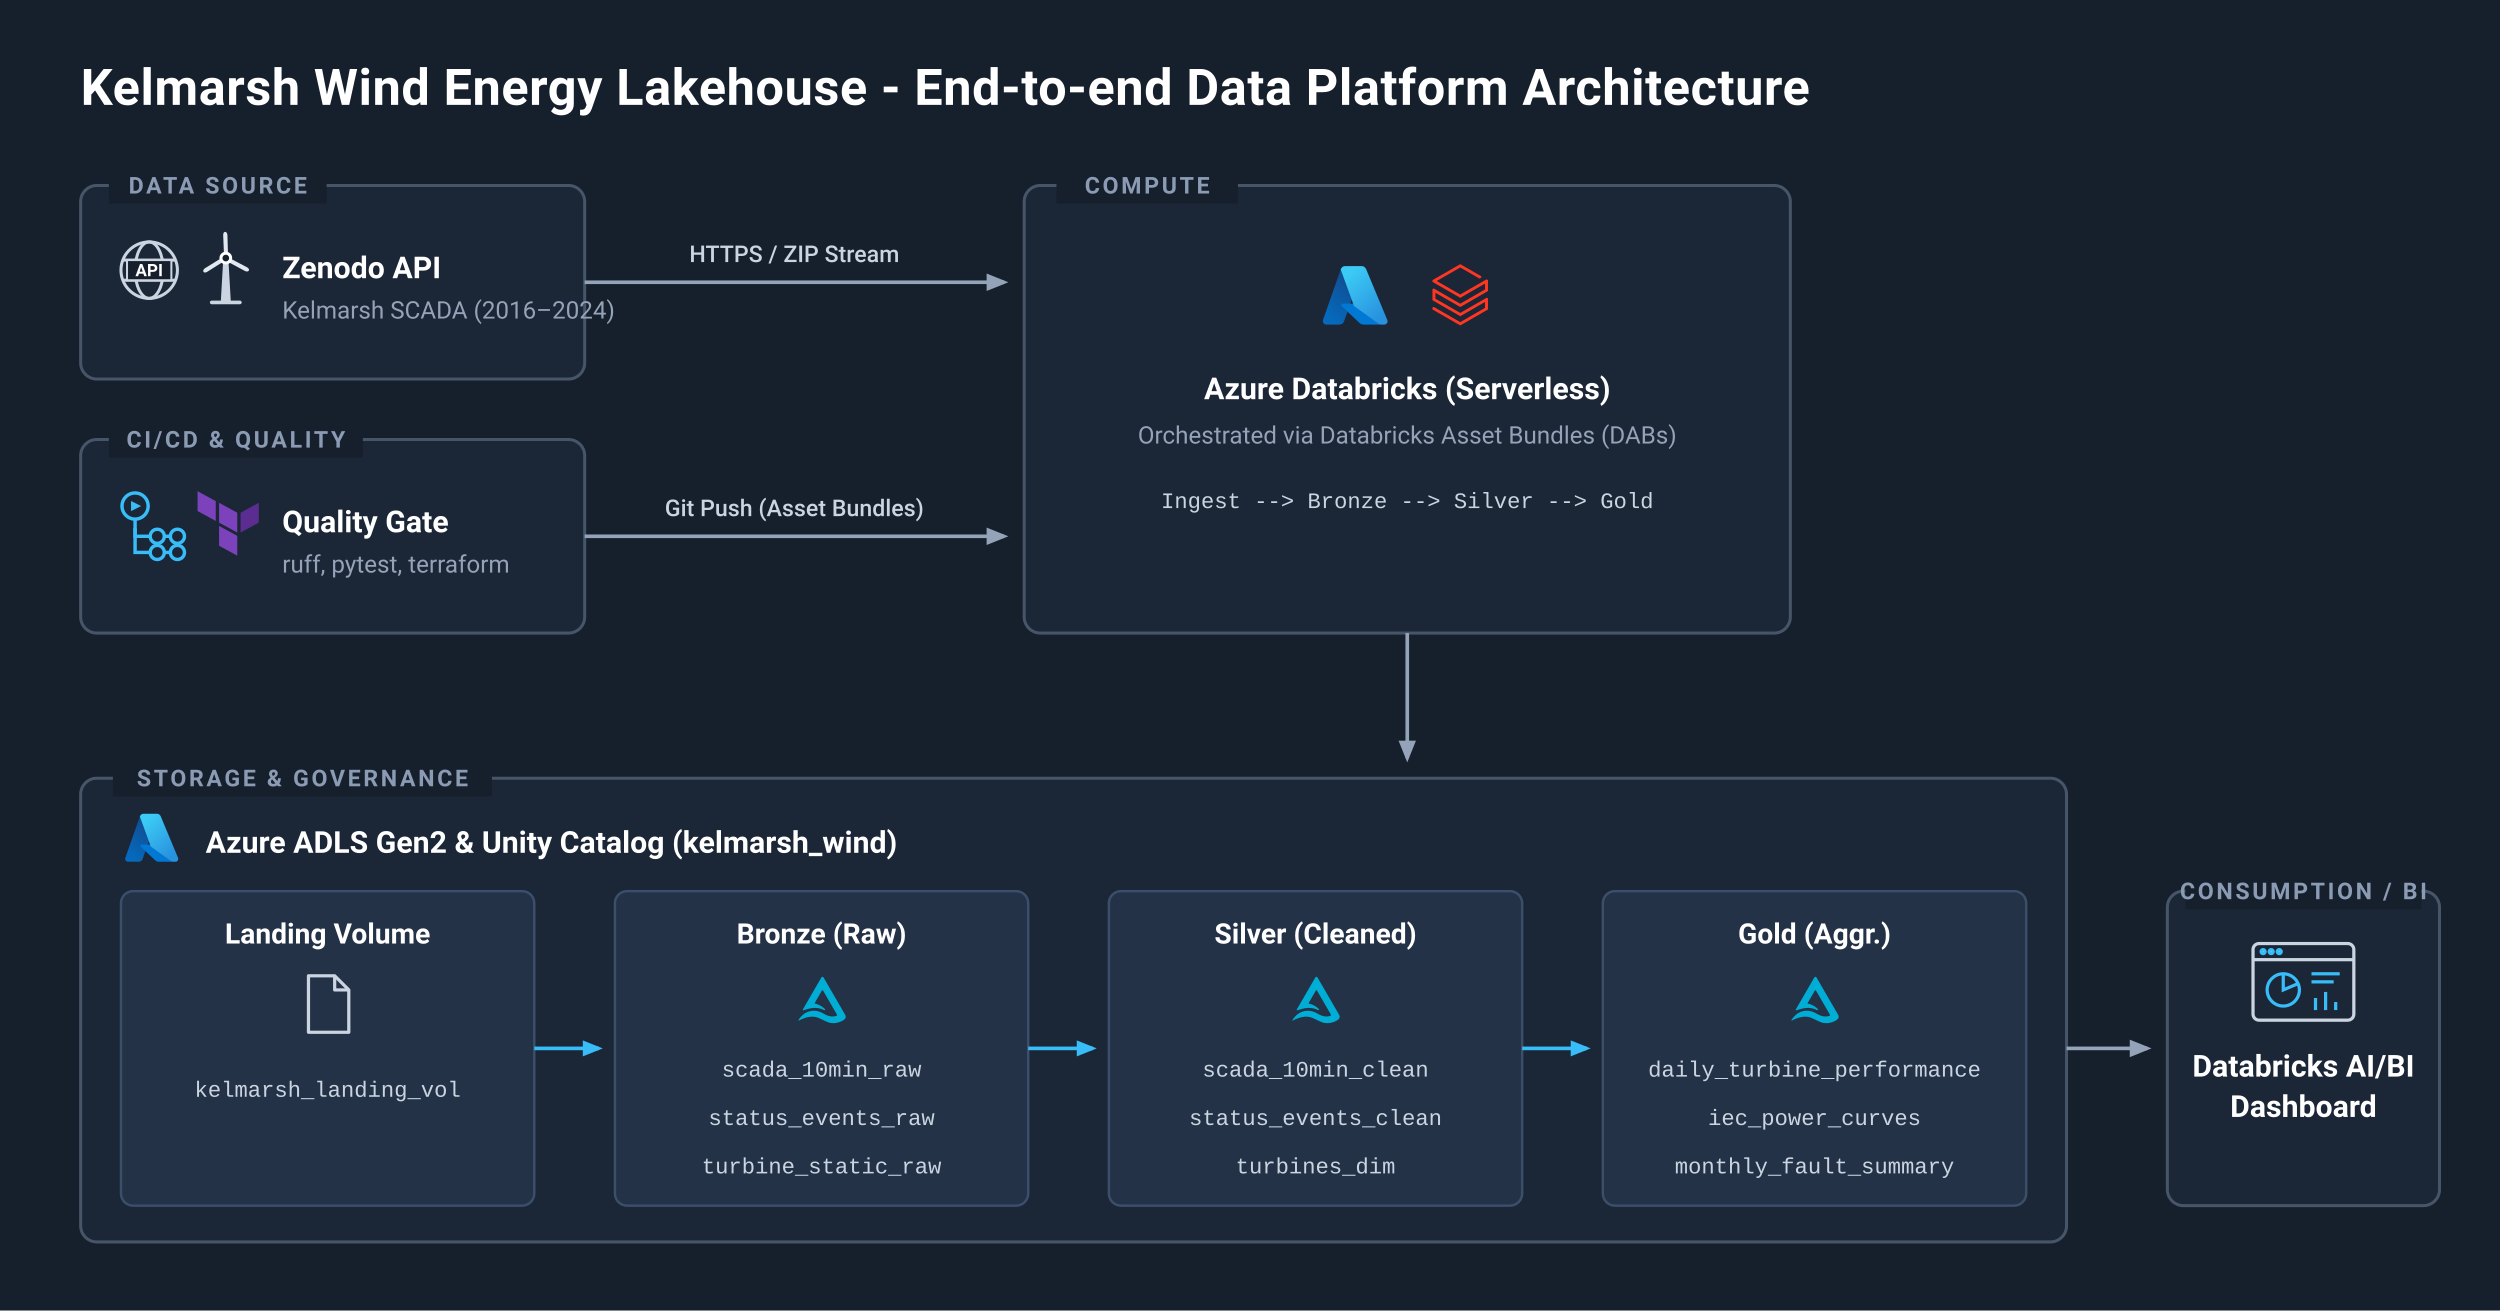
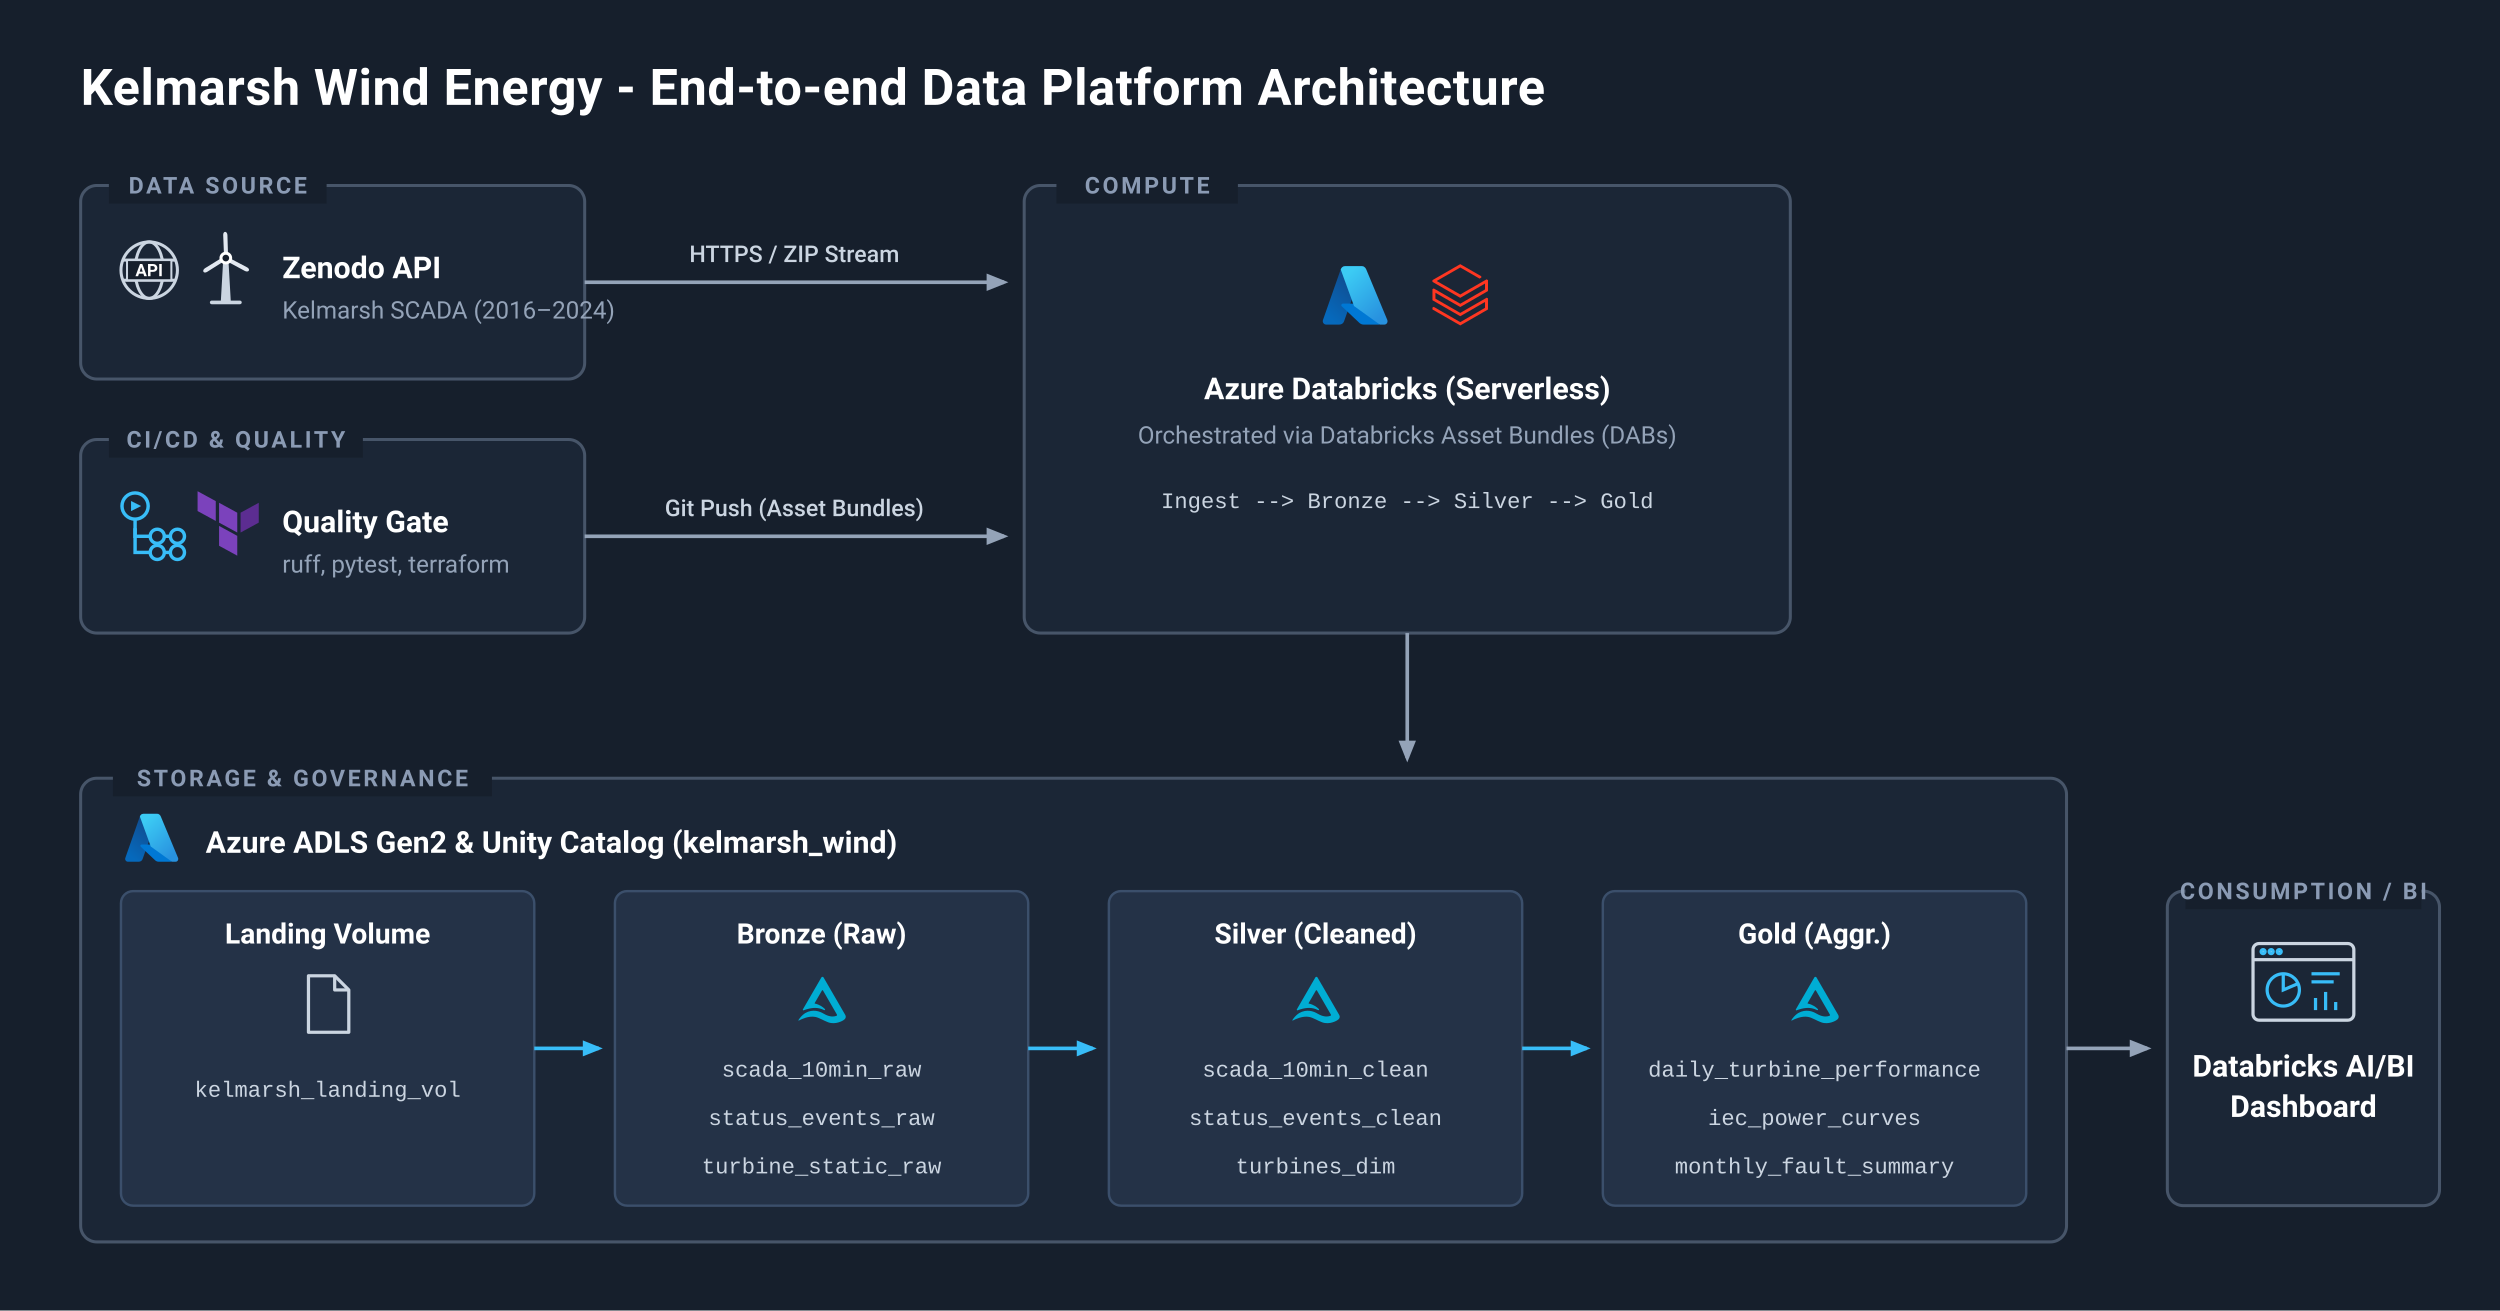
<svg xmlns="http://www.w3.org/2000/svg" viewBox="0 0 1240 650" width="100%" height="100%" style="background-color: #161f2c; font-family: -apple-system, BlinkMacSystemFont, 'Segoe UI', Roboto, Helvetica, Arial, sans-serif;">
  <defs>
    <marker id="arrow" viewBox="0 0 10 10" refX="8" refY="5" markerWidth="6" markerHeight="6" orient="auto-start-reverse">
      <path d="M 0 1 L 10 5 L 0 9 z" fill="#94a3b8" />
    </marker>
    <marker id="arrow-cyan" viewBox="0 0 10 10" refX="8" refY="5" markerWidth="5.5" markerHeight="5.5" orient="auto-start-reverse">
      <path d="M 0 1 L 10 5 L 0 9 z" fill="#38bdf8" />
    </marker>
    <linearGradient id="az-left" x1="0.7" y1="0.1" x2="0.2" y2="0.9">
      <stop offset="0%" stop-color="#114A8B" />
      <stop offset="100%" stop-color="#0669BC" />
    </linearGradient>
    <linearGradient id="az-right" x1="0.2" y1="0.1" x2="0.8" y2="0.9">
      <stop offset="0%" stop-color="#3CCBF4" />
      <stop offset="100%" stop-color="#2892DF" />
    </linearGradient>
    <g id="icon-azure">
      <path d="M 11.2 2.0 L 20.4 2.0 L 10.6 29.5 C 10.2 30.5 9.3 31.0 8.2 31.0 L 1.8 31.0 C 0.6 31.0 -0.2 29.8 0.2 28.7 L 9.0 3.6 C 9.4 2.6 10.2 2.0 11.2 2.0 Z" fill="url(#az-left)" />
      <path d="M 23.8 20.6 L 10.1 20.6 C 9.4 20.6 9.0 21.4 9.5 21.9 L 18.3 30.2 C 18.9 30.7 19.6 31.0 20.4 31.0 L 28.2 31.0 L 23.8 20.6 Z" fill="#0078D4" />
      <path d="M 11.2 2.0 C 10.1 2.0 9.3 2.7 9.0 3.7 L 15.6 21.8 L 28.4 31.0 L 30.6 31.0 C 31.8 31.0 32.5 29.8 32.1 28.7 L 21.6 3.5 C 21.2 2.6 20.4 2.0 19.4 2.0 L 11.2 2.0 Z" fill="url(#az-right)" />
    </g>
    <g id="icon-delta" transform="scale(0.5)">
      <path fill-rule="evenodd" clip-rule="evenodd" d="M55.544 46.889L33.967 9.625C33.484 8.792 32.292 8.792 31.81 9.625L13.472 41.293C13.15 41.85 13.732 42.493 14.31 42.219C14.547 42.106 14.821 41.993 15.122 41.88L15.116 41.892C15.116 41.892 15.617 41.696 16.463 41.425C17.396 41.135 18.419 40.861 19.345 40.63C21.934 40.026 25.328 39.534 28.388 40.047C31.205 40.519 33.166 41.282 34.594 42.031C35.249 42.376 35.868 41.512 35.338 40.992C33.29 38.982 30.139 36.555 25.345 35.538C25.136 35.493 25.03 35.254 25.139 35.067L32.358 22.599C32.595 22.19 33.181 22.19 33.419 22.599L47.206 46.41C47.496 46.912 47.253 47.552 46.708 47.737C45.627 48.101 44.337 48.374 42.892 48.374C41.973 48.374 41.048 48.265 40.121 48.047C40.121 48.047 37.449 47.621 33.878 45.469C30.307 43.317 23.421 40.572 15.695 45.016C12.403 47.153 10.209 50.076 9.053 51.91C8.872 52.198 9.185 52.54 9.482 52.38C12.137 50.947 19.295 47.564 25.744 48.781C29.578 49.503 33.959 52.426 38.513 54.102C46.047 56.922 53.433 52.198 53.449 52.188C54.229 51.667 54.688 51.271 54.766 51.202L54.86 51.119C56.064 50.058 56.351 48.282 55.544 46.889Z" fill="#00ADD4" />
    </g>
    <g id="icon-databricks" transform="translate(2.5, 1) scale(1.9)">
      <path d="M13.719 6.607L7.255 10.338L0.333 6.352L0 6.537L0 9.43L7.255 13.6L13.719 9.884V11.416L7.255 15.146L0.333 11.161L0 11.345L0 11.841L7.255 16.012L14.496 11.841V8.948L14.163 8.763L7.255 12.735L0.777 9.019L0.777 7.487L7.255 11.203L14.496 7.033V4.182L14.136 3.969L7.255 7.927L1.11 4.409L7.255 0.877L12.305 3.785L12.748 3.529V3.175L7.255 0.012L0 4.182L0 4.636L7.255 8.806L13.719 5.076V6.607Z" fill="#FF3621" />
    </g>
    <g id="icon-wind-turbine">
      <line x1="9" y1="36" x2="23" y2="36" stroke="#cbd5e1" stroke-width="1.8" stroke-linecap="round" />
      <polygon points="14.7,15 17.3,15 18.5,36 13.5,36" fill="#cbd5e1" />
      <g transform="translate(16, 14)">
        <path d="M -0.9 -1.5 L -1.3 -11.5 C -1.3 -13.5 0.6 -13.5 0.8 -11.5 L 1.1 -1.5 Z" fill="#e2e8f0" />
        <path d="M -0.9 -1.5 L -1.3 -11.5 C -1.3 -13.5 0.6 -13.5 0.8 -11.5 L 1.1 -1.5 Z" fill="#e2e8f0" transform="rotate(120)" />
        <path d="M -0.9 -1.5 L -1.3 -11.5 C -1.3 -13.5 0.6 -13.5 0.8 -11.5 L 1.1 -1.5 Z" fill="#e2e8f0" transform="rotate(240)" />
        <circle cx="0" cy="0" r="2.4" fill="#161f2c" stroke="#ffffff" stroke-width="1.5" />
      </g>
    </g>
    <style>
      .title { fill: #ffffff; font-size: 25px; font-weight: 600; letter-spacing: 0.3px; }
      .section-hdr { fill: #8b9bb4; font-size: 11.5px; font-weight: 700; letter-spacing: 1.3px; }
      .box-title { fill: #ffffff; font-size: 15px; font-weight: 600; }
      .box-sub { fill: #94a3b8; font-size: 12px; font-weight: 400; }
      .card-hdr { fill: #ffffff; font-size: 14px; font-weight: 600; }
      .table-txt { fill: #cbd5e1; font-size: 11px; font-family: 'SFMono-Regular', Consolas, 'Liberation Mono', Menlo, monospace; }
      .edge-lbl { fill: #cbd5e1; font-size: 11.5px; font-weight: 500; }
      .container-box { fill: #1b2636; stroke: #475569; stroke-width: 1.5; rx: 8; }
      .medallion-card { fill: #243247; stroke: #3b4f6b; stroke-width: 1.2; rx: 6; }
      .flow-line { stroke: #94a3b8; stroke-width: 1.8; fill: none; marker-end: url(#arrow); }
      .medallion-line { stroke: #38bdf8; stroke-width: 1.8; fill: none; marker-end: url(#arrow-cyan); }
    </style>
  </defs>
  <rect width="1240" height="650" fill="#161f2c" />
-   <text x="40" y="52" class="title">Kelmarsh Wind Energy Lakehouse - End-to-end Data Platform Architecture</text>
+   <text x="40" y="52" class="title">Kelmarsh Wind Energy - End-to-end Data Platform Architecture</text>
  <rect x="40" y="92" width="250" height="96" class="container-box" />
  <rect x="54" y="83" width="108" height="18" fill="#161f2c" />
  <text x="108" y="96" text-anchor="middle" class="section-hdr">DATA SOURCE</text>
  <g transform="translate(58, 118)" stroke="#cbd5e1" stroke-width="1.5" fill="none">
    <circle cx="16" cy="16" r="14" />
    <ellipse cx="16" cy="16" rx="7" ry="14" />
    <line x1="3" y1="11" x2="29" y2="11" />
    <line x1="3" y1="21" x2="29" y2="21" />
    <rect x="5" y="11" width="22" height="10" fill="#161f2c" stroke="#cbd5e1" stroke-width="1" />
    <text x="16" y="19" text-anchor="middle" fill="#ffffff" stroke="none" font-size="8.5" font-weight="700">API</text>
  </g>
  <use href="#icon-wind-turbine" x="96" y="114" />
  <text x="140" y="138" class="box-title">Zenodo API</text>
  <text x="140" y="158" class="box-sub">Kelmarsh SCADA (2016–2024)</text>
  <rect x="40" y="218" width="250" height="96" class="container-box" />
  <rect x="54" y="209" width="126" height="18" fill="#161f2c" />
  <text x="117" y="222" text-anchor="middle" class="section-hdr">CI/CD &amp; QUALITY</text>
  <g transform="translate(58, 242)" stroke="#38bdf8" stroke-width="1.7" fill="none">
    <circle cx="9" cy="9" r="6.5" />
    <path d="M7 6.5 L12 9 L7 11.5 Z" fill="#38bdf8" stroke="none" />
    <path d="M9 15.5 L9 24 L16 24" />
    <circle cx="20" cy="24" r="3.5" />
    <circle cx="30" cy="24" r="3.5" />
    <line x1="23.5" y1="24" x2="26.5" y2="24" />
    <path d="M9 20 L9 32 L16 32" />
    <circle cx="20" cy="32" r="3.5" />
    <circle cx="30" cy="32" r="3.5" />
    <line x1="23.5" y1="32" x2="26.5" y2="32" />
  </g>
  <g transform="translate(98, 242) scale(0.82)" fill="#7B42BC">
    <polygon points="0,2 11,8 11,20 0,14" />
    <polygon points="13,9 24,15 24,27 13,21" />
    <polygon points="26,15 37,9 37,21 26,27" fill="#5C2D91" />
    <polygon points="13,23 24,29 24,41 13,35" />
  </g>
  <text x="140" y="264" class="box-title">Quality Gate</text>
  <text x="140" y="284" class="box-sub">ruff, pytest, terraform</text>
  <line x1="290" y1="140" x2="498" y2="140" class="flow-line" />
  <text x="394" y="130" text-anchor="middle" class="edge-lbl">HTTPS / ZIP Stream</text>
  <line x1="290" y1="266" x2="498" y2="266" class="flow-line" />
  <text x="394" y="256" text-anchor="middle" class="edge-lbl">Git Push (Asset Bundles)</text>
  <rect x="508" y="92" width="380" height="222" class="container-box" />
  <rect x="524" y="83" width="90" height="18" fill="#161f2c" />
  <text x="569" y="96" text-anchor="middle" class="section-hdr">COMPUTE</text>
  <use href="#icon-azure" x="656" y="130" />
  <use href="#icon-databricks" x="708" y="130" />
  <text x="698" y="198" text-anchor="middle" class="box-title" font-size="16">Azure Databricks (Serverless)</text>
  <text x="698" y="220" text-anchor="middle" class="box-sub">Orchestrated via Databricks Asset Bundles (DABs)</text>
  <text x="698" y="252" text-anchor="middle" class="table-txt">Ingest  --&gt;  Bronze  --&gt;  Silver  --&gt;  Gold</text>
  <line x1="698" y1="314" x2="698" y2="376" class="flow-line" />
  <rect x="40" y="386" width="985" height="230" class="container-box" />
  <rect x="56" y="377" width="188" height="18" fill="#161f2c" />
  <text x="150" y="390" text-anchor="middle" class="section-hdr">STORAGE &amp; GOVERNANCE</text>
  <g transform="translate(62, 402) scale(0.82)">
    <use href="#icon-azure" />
  </g>
  <text x="102" y="423" class="box-title" font-size="16">Azure ADLS Gen2 &amp; Unity Catalog (kelmarsh_wind)</text>
  <g transform="translate(60, 442)">
    <rect width="205" height="156" class="medallion-card" />
    <text x="102.5" y="26" text-anchor="middle" class="card-hdr">Landing Volume</text>
    <g transform="translate(91, 42)" stroke="#cbd5e1" stroke-width="1.6" fill="none" stroke-linejoin="round">
      <path d="M2 0 L15 0 L22 7 L22 28 L2 28 Z" />
      <path d="M15 0 L15 7 L22 7" />
    </g>
    <text x="102.5" y="102" text-anchor="middle" class="table-txt">kelmarsh_landing_vol</text>
  </g>
  <line x1="265" y1="520" x2="297" y2="520" class="medallion-line" />
  <g transform="translate(305, 442)">
    <rect width="205" height="156" class="medallion-card" />
    <text x="102.5" y="26" text-anchor="middle" class="card-hdr">Bronze (Raw)</text>
    <use href="#icon-delta" x="86.5" y="38" />
    <text x="102.5" y="92" text-anchor="middle" class="table-txt">scada_10min_raw</text>
    <text x="102.5" y="116" text-anchor="middle" class="table-txt">status_events_raw</text>
    <text x="102.5" y="140" text-anchor="middle" class="table-txt">turbine_static_raw</text>
  </g>
  <line x1="510" y1="520" x2="542" y2="520" class="medallion-line" />
  <g transform="translate(550, 442)">
    <rect width="205" height="156" class="medallion-card" />
    <text x="102.5" y="26" text-anchor="middle" class="card-hdr">Silver (Cleaned)</text>
    <use href="#icon-delta" x="86.5" y="38" />
    <text x="102.5" y="92" text-anchor="middle" class="table-txt">scada_10min_clean</text>
    <text x="102.5" y="116" text-anchor="middle" class="table-txt">status_events_clean</text>
    <text x="102.5" y="140" text-anchor="middle" class="table-txt">turbines_dim</text>
  </g>
  <line x1="755" y1="520" x2="787" y2="520" class="medallion-line" />
  <g transform="translate(795, 442)">
    <rect width="210" height="156" class="medallion-card" />
    <text x="105" y="26" text-anchor="middle" class="card-hdr">Gold (Aggr.)</text>
    <use href="#icon-delta" x="89" y="38" />
    <text x="105" y="92" text-anchor="middle" class="table-txt">daily_turbine_performance</text>
    <text x="105" y="116" text-anchor="middle" class="table-txt">iec_power_curves</text>
    <text x="105" y="140" text-anchor="middle" class="table-txt">monthly_fault_summary</text>
  </g>
  <line x1="1025" y1="520" x2="1065" y2="520" class="flow-line" />
  <rect x="1075" y="442" width="135" height="156" class="container-box" />
  <rect x="1084" y="433" width="117" height="18" fill="#161f2c" />
  <text x="1142.5" y="446" text-anchor="middle" class="section-hdr">CONSUMPTION / BI</text>
  <g transform="translate(1117.5, 468)" stroke="#38bdf8" stroke-width="1.6" fill="none">
    <rect x="0" y="0" width="50" height="38" rx="3" stroke="#cbd5e1" />
    <line x1="0" y1="8" x2="50" y2="8" stroke="#cbd5e1" />
    <circle cx="5" cy="4" r="1" fill="#cbd5e1" />
    <circle cx="9" cy="4" r="1" fill="#cbd5e1" />
    <circle cx="13" cy="4" r="1" fill="#cbd5e1" />
    <circle cx="15" cy="23" r="8" />
    <path d="M15 15 L15 23 L22 20" />
    <line x1="29" y1="15" x2="43" y2="15" />
    <line x1="29" y1="19" x2="40" y2="19" />
    <line x1="31" y1="33" x2="31" y2="27" />
    <line x1="36" y1="33" x2="36" y2="24" />
    <line x1="41" y1="33" x2="41" y2="29" />
  </g>
  <text x="1142.5" y="534" text-anchor="middle" class="box-title" font-size="13.5">Databricks AI/BI</text>
  <text x="1142.5" y="554" text-anchor="middle" class="box-title" font-size="13.5">Dashboard</text>
</svg>
